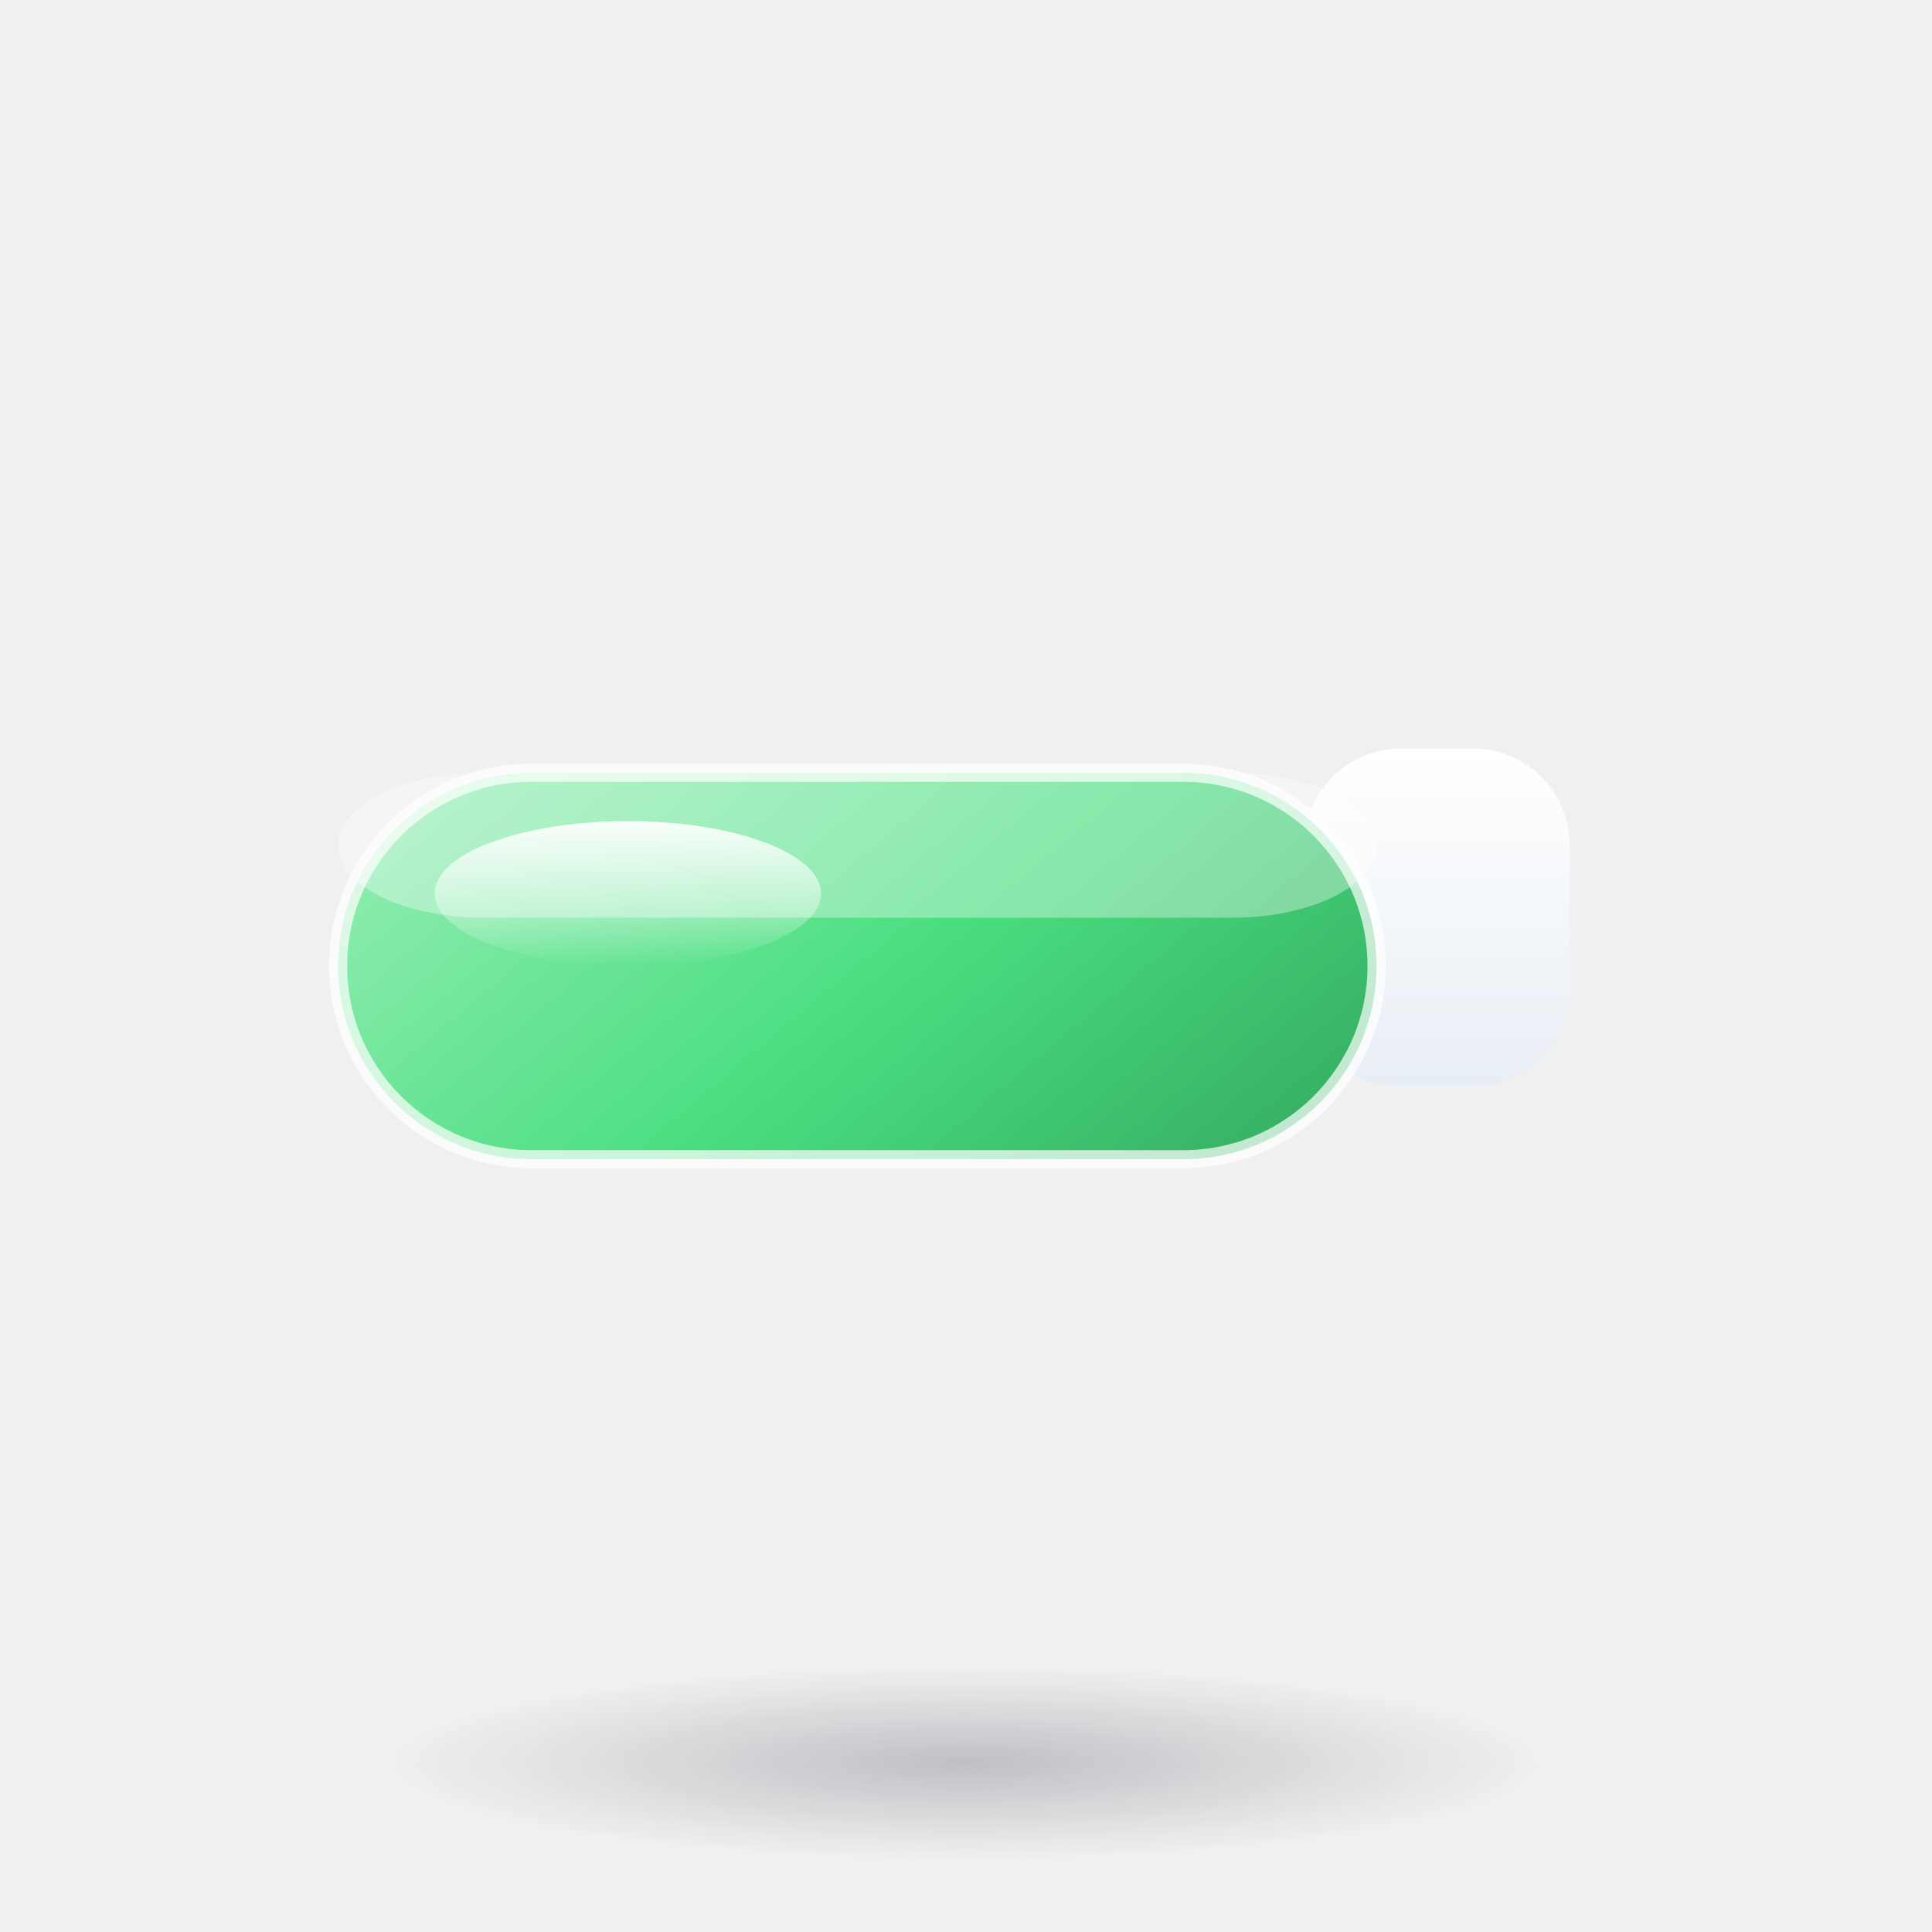
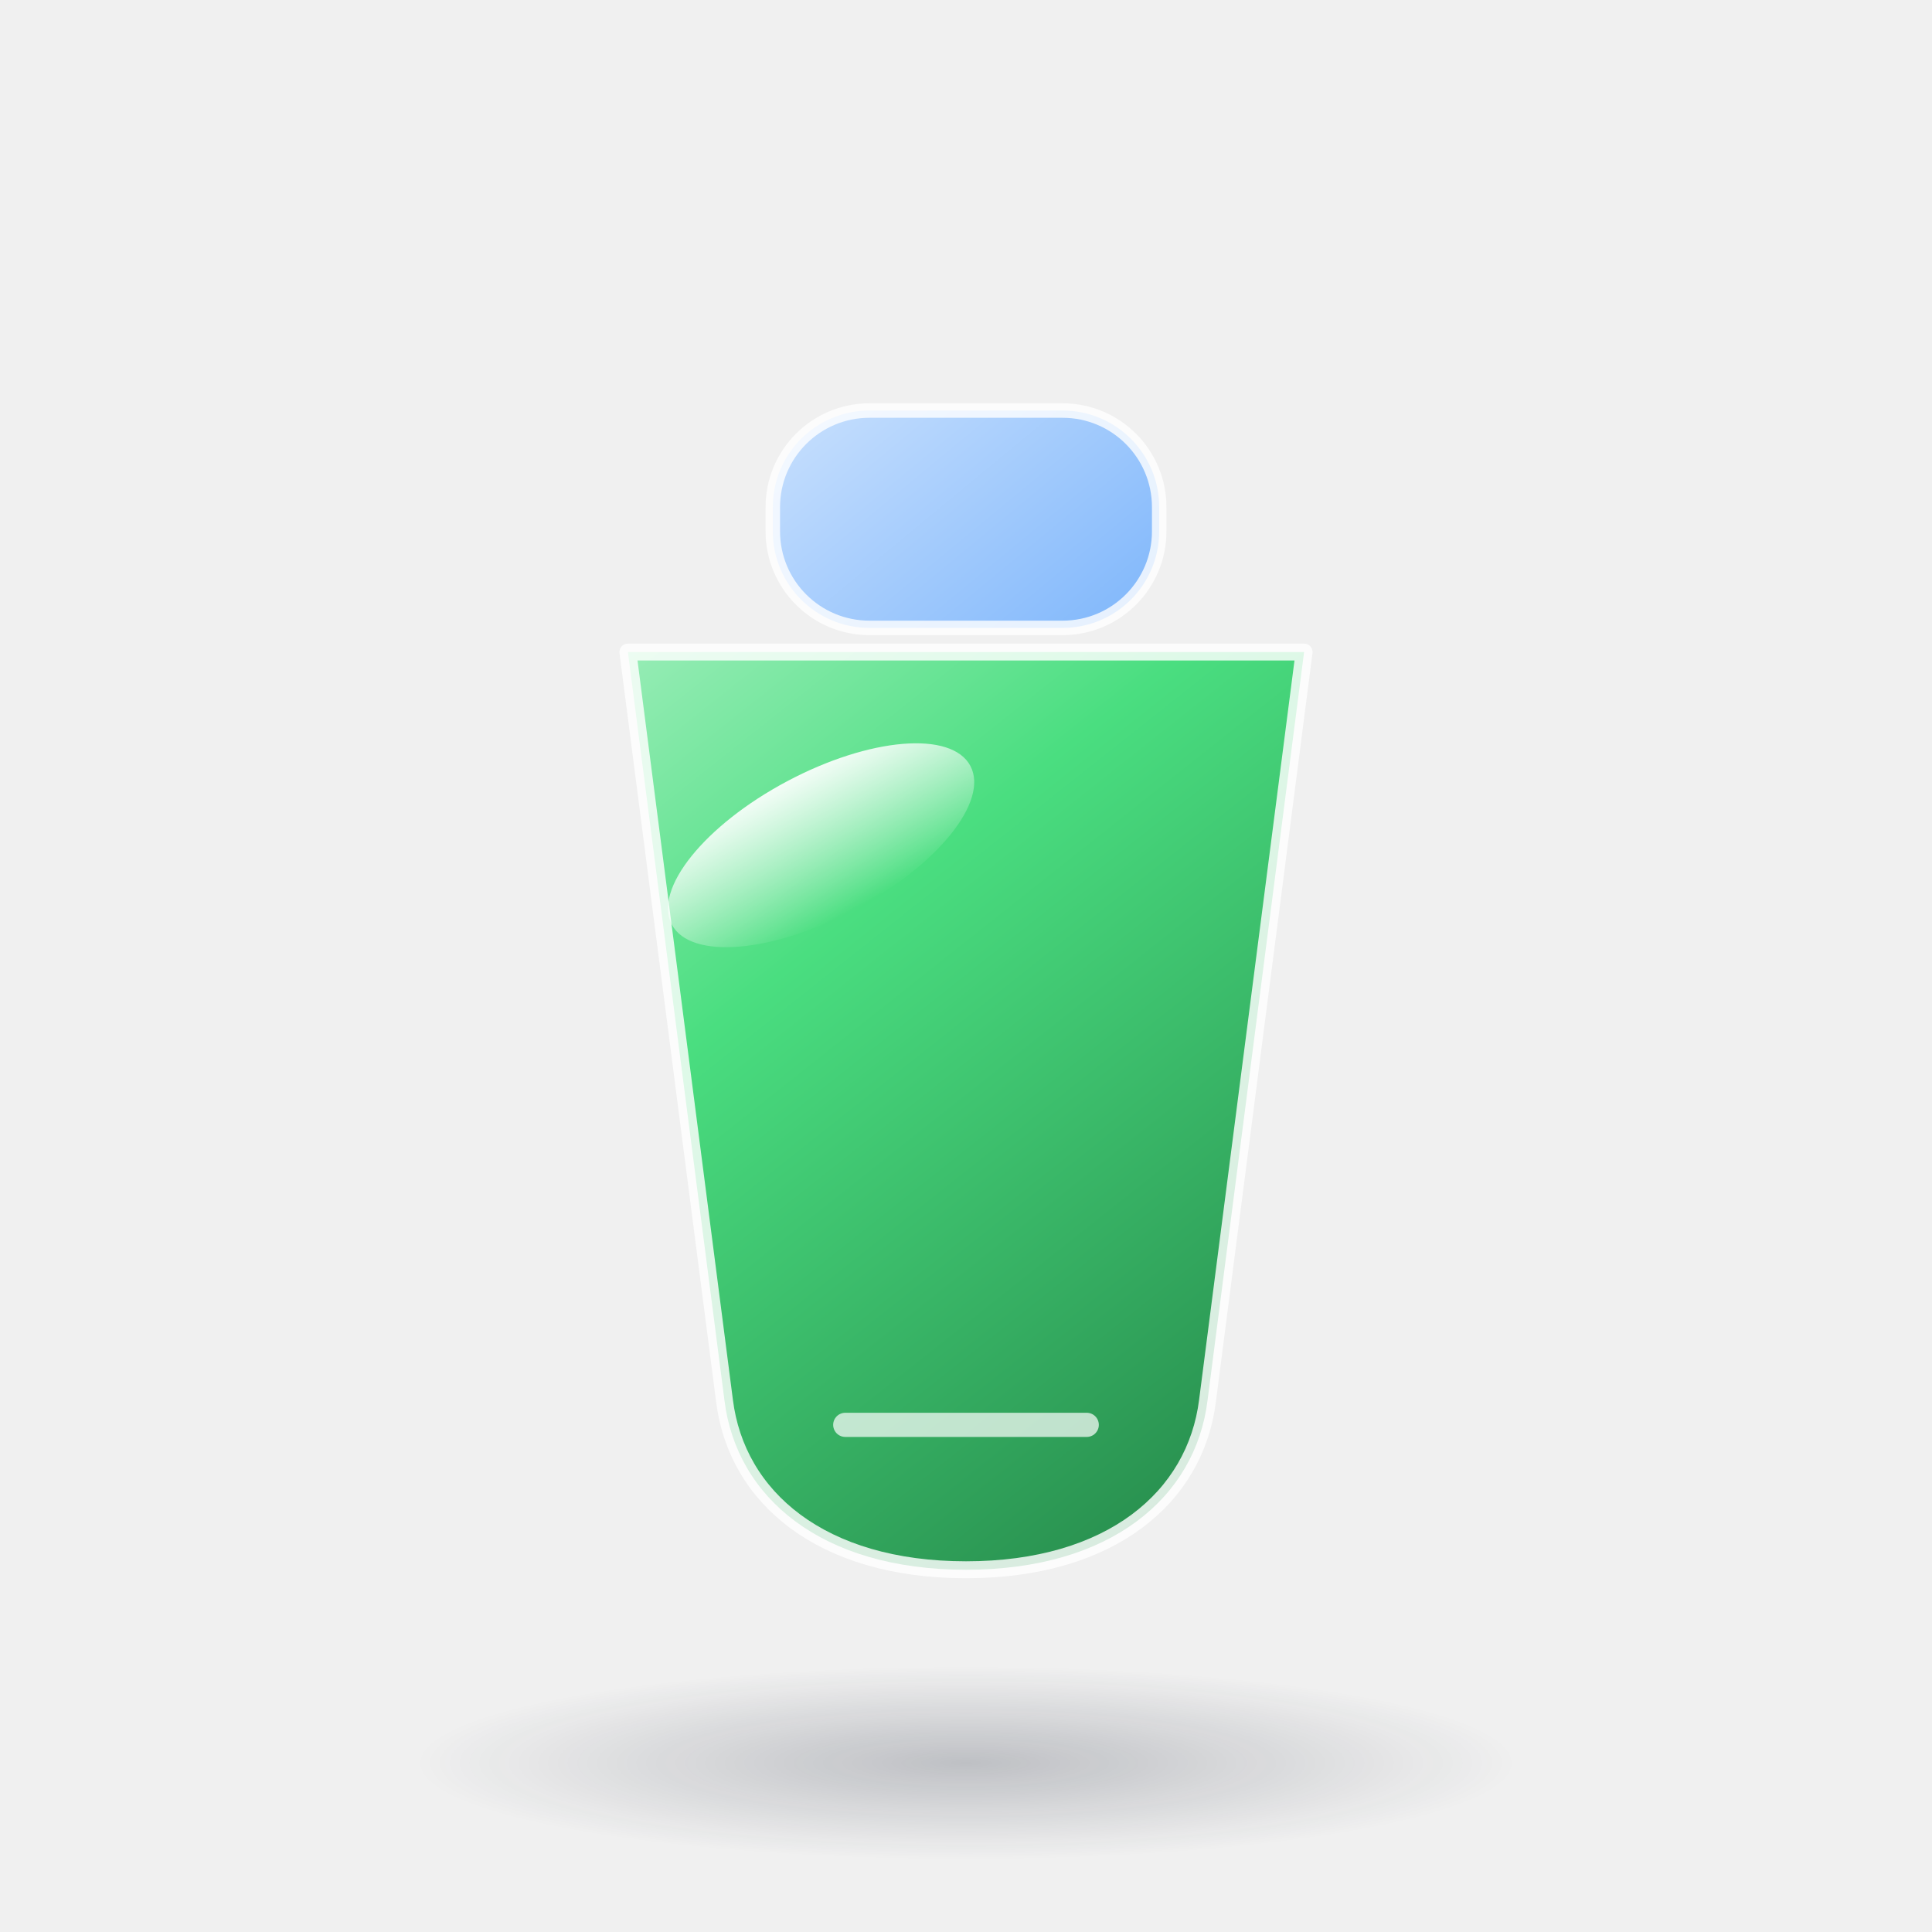
<svg xmlns="http://www.w3.org/2000/svg" viewBox="0 0 160 160" fill="none">
  <defs>
-     <linearGradient id="c" x1="28" y1="18" x2="132" y2="142" gradientUnits="userSpaceOnUse">
-       <stop stop-color="#DCFCE7" />
-       <stop offset=".48" stop-color="#4ADE80" />
+     <linearGradient id="g" x1="36" y1="24" x2="128" y2="140" gradientUnits="userSpaceOnUse">
+       <stop stop-color="#F0FDF4" />
+       <stop offset=".42" stop-color="#4ADE80" />
      <stop offset="1" stop-color="#166534" />
    </linearGradient>
-     <linearGradient id="b" x1="0" y1="0" x2="0" y2="1">
+     <linearGradient id="a" x1="44" y1="28" x2="130" y2="132" gradientUnits="userSpaceOnUse">
+       <stop stop-color="#EFF6FF" />
+       <stop offset=".48" stop-color="#60A5FA" />
+       <stop offset="1" stop-color="#1E3A8A" />
+     </linearGradient>
+     <linearGradient id="w" x1="0" y1="0" x2="0" y2="1">
+       <stop stop-color="#fff" />
+       <stop offset="1" stop-color="#E8EEF5" />
+     </linearGradient>
+     <linearGradient id="h" x1="0" y1="0" x2="0" y2="1">
      <stop stop-color="#fff" stop-opacity=".92" />
      <stop offset="1" stop-color="#fff" stop-opacity="0" />
    </linearGradient>
    <radialGradient id="s" cx="50%" cy="50%" r="50%">
-       <stop stop-color="#0f172a" stop-opacity=".22" />
-       <stop offset="1" stop-color="#0f172a" stop-opacity="0" />
+       <stop stop-color="#0F172A" stop-opacity=".22" />
+       <stop offset="1" stop-color="#0F172A" stop-opacity="0" />
    </radialGradient>
-     <linearGradient id="w" x1="0" y1="0" x2="0" y2="1">
-       <stop stop-color="#fff" />
-       <stop offset="1" stop-color="#e8eef5" />
-     </linearGradient>
  </defs>
-   <ellipse cx="80" cy="146" rx="48" ry="8" fill="url(#s)" />
-   <rect x="108" y="62" width="22" height="28" rx="8" fill="url(#w)" />
-   <rect x="28" y="64" width="86" height="32" rx="16" fill="url(#c)" stroke="#fff" stroke-opacity=".7" stroke-width="1.5" />
-   <rect x="28" y="64" width="86" height="12" rx="12" fill="#fff" fill-opacity=".35" />
-   <ellipse cx="52" cy="74" rx="16" ry="6" fill="url(#b)" />
+   <ellipse cx="80" cy="146" rx="46" ry="8" fill="url(#s)" />
+   <rect x="64" y="34" width="32" height="18" rx="8" fill="url(#a)" stroke="#fff" stroke-opacity=".8" stroke-width="1.2" />
+   <path d="M52 54h56l-8 62c-1 8-8 14-20 14s-19-6-20-14z" fill="url(#g)" stroke="#fff" stroke-opacity=".82" stroke-width="1.4" stroke-linejoin="round" />
+   <ellipse cx="68" cy="70" rx="14" ry="6" fill="url(#h)" transform="rotate(-28 68 70)" />
+   <path d="M70 118h20" stroke="#fff" stroke-opacity=".7" stroke-width="2" stroke-linecap="round" />
</svg>
